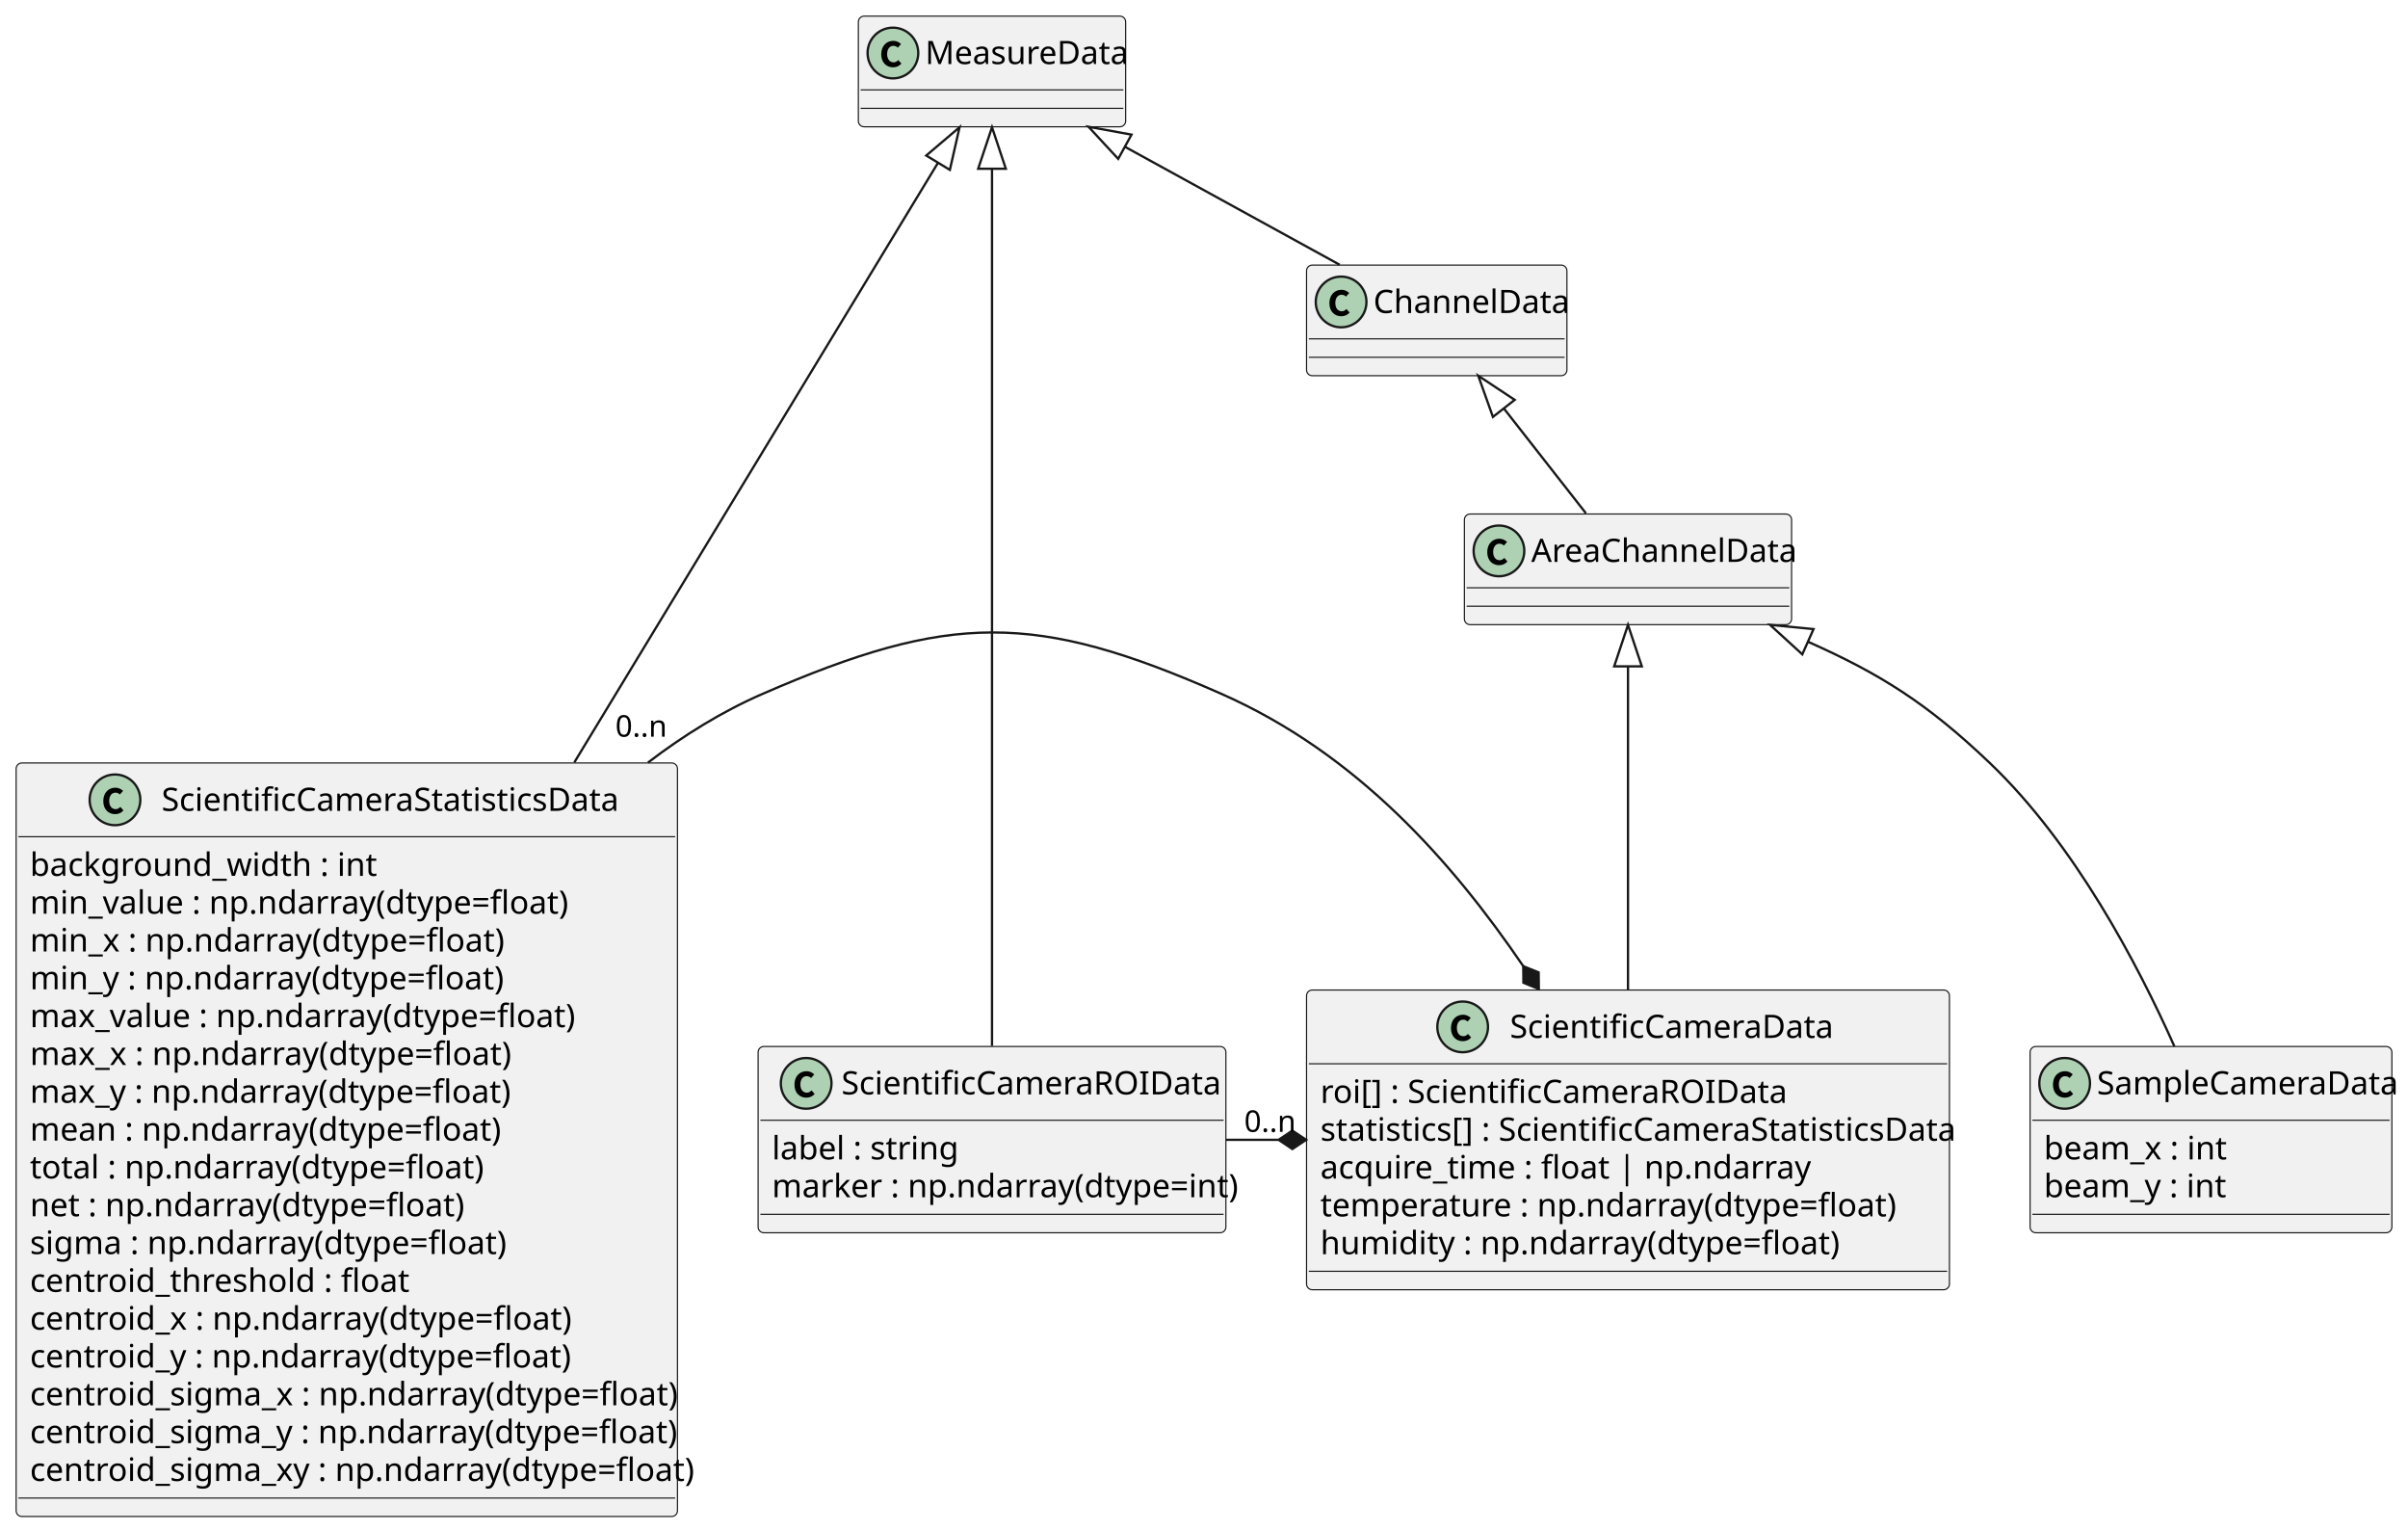
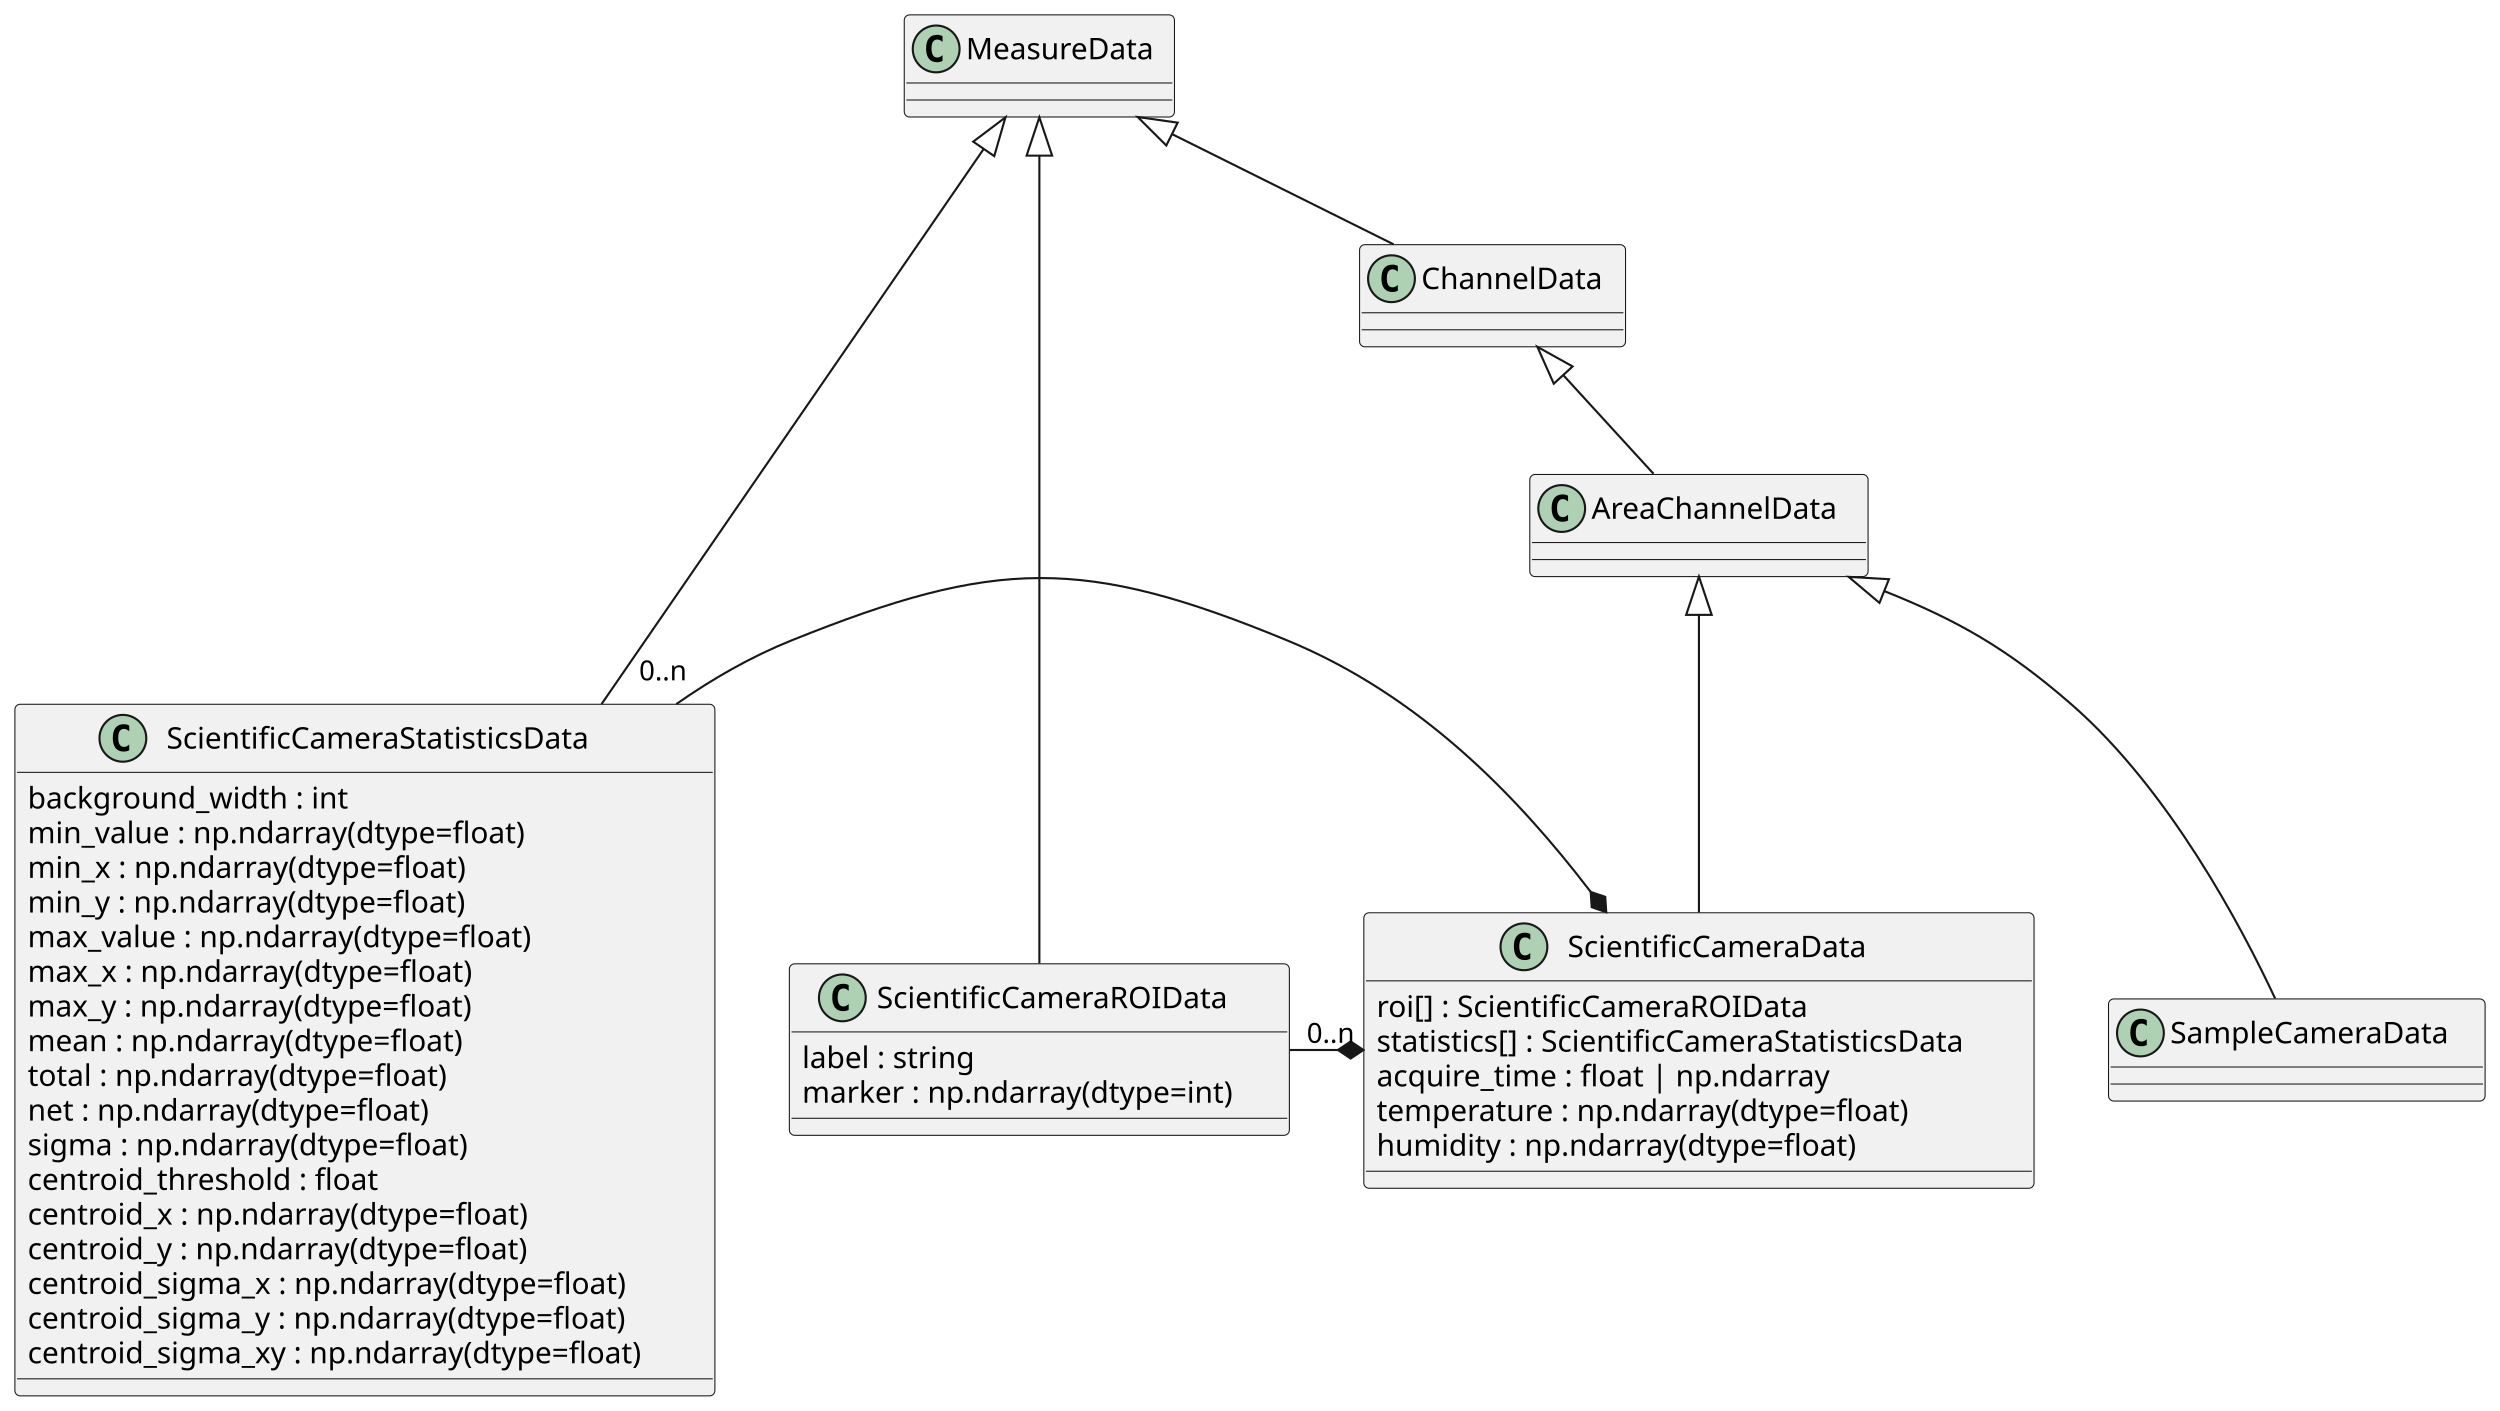
- <svg xmlns="http://www.w3.org/2000/svg" contentStyleType="text/css" height="664px" preserveAspectRatio="none" style="width:1045px;height:664px;background:#FFFFFF;" version="1.1" viewBox="0 0 1045 664" width="1045px" zoomAndPan="magnify">
+ <svg xmlns="http://www.w3.org/2000/svg" contentStyleType="text/css" height="663px" preserveAspectRatio="none" style="width:1175px;height:663px;background:#FFFFFF;" version="1.1" viewBox="0 0 1175 663" width="1175px" zoomAndPan="magnify">
  <defs />
  <g>
    <g id="elem_ChannelData">
-       <rect codeLine="3" fill="#F1F1F1" height="48" id="ChannelData" rx="2.5" ry="2.5" style="stroke:#181818;stroke-width:0.5;" width="113" x="567" y="115" />
-       <ellipse cx="582" cy="131" fill="#ADD1B2" rx="11" ry="11" style="stroke:#181818;stroke-width:1.0;" />
-       <path d="M582.047,137.203 C583.547,137.203 584.781,136.641 585.688,135.578 L584.312,134.062 C583.766,134.656 583.109,135.047 582.312,135.047 C580.641,135.047 579.484,133.719 579.484,131.438 C579.484,129.219 580.641,127.875 582.203,127.875 C583.016,127.875 583.609,128.188 584.141,128.672 L585.516,127.125 C584.766,126.391 583.609,125.719 582.203,125.719 C579.25,125.719 576.922,127.859 576.922,131.531 C576.922,135.25 579.297,137.203 582.047,137.203 Z " fill="#000000" />
-       <text fill="#000000" font-family="sans-serif" font-size="14" lengthAdjust="spacing" textLength="81" x="596" y="135.785">ChannelData</text>
-       <line style="stroke:#181818;stroke-width:0.5;" x1="568" x2="679" y1="147" y2="147" />
-       <line style="stroke:#181818;stroke-width:0.5;" x1="568" x2="679" y1="155" y2="155" />
+       <rect codeLine="3" fill="#F1F1F1" height="48" id="ChannelData" rx="2.5" ry="2.5" style="stroke:#181818;stroke-width:0.5;" width="125" x="639" y="115" />
+       <ellipse cx="654" cy="131" fill="#ADD1B2" rx="11" ry="11" style="stroke:#181818;stroke-width:1.0;" />
+       <path d="M656.984,136.641 Q656.406,136.938 655.766,137.078 Q655.125,137.234 654.422,137.234 Q651.906,137.234 650.578,135.594 Q649.266,133.938 649.266,130.812 Q649.266,127.672 650.578,126.031 Q651.906,124.375 654.422,124.375 Q655.125,124.375 655.766,124.531 Q656.422,124.672 656.984,124.969 L656.984,127.688 Q656.344,127.109 655.75,126.844 Q655.156,126.578 654.531,126.578 Q653.188,126.578 652.5,127.641 Q651.812,128.703 651.812,130.812 Q651.812,132.906 652.5,133.984 Q653.188,135.047 654.531,135.047 Q655.156,135.047 655.75,134.781 Q656.344,134.5 656.984,133.922 L656.984,136.641 Z " fill="#000000" />
+       <text fill="#000000" font-family="sans-serif" font-size="14" lengthAdjust="spacing" textLength="93" x="668" y="135.847">ChannelData</text>
+       <line style="stroke:#181818;stroke-width:0.5;" x1="640" x2="763" y1="147" y2="147" />
+       <line style="stroke:#181818;stroke-width:0.5;" x1="640" x2="763" y1="155" y2="155" />
    </g>
    <g id="elem_MeasureData">
-       <rect fill="#F1F1F1" height="48" id="MeasureData" rx="2.5" ry="2.5" style="stroke:#181818;stroke-width:0.5;" width="116" x="372.5" y="7" />
-       <ellipse cx="387.5" cy="23" fill="#ADD1B2" rx="11" ry="11" style="stroke:#181818;stroke-width:1.0;" />
-       <path d="M387.547,29.203 C389.047,29.203 390.281,28.641 391.188,27.578 L389.812,26.062 C389.266,26.656 388.609,27.047 387.812,27.047 C386.141,27.047 384.984,25.719 384.984,23.438 C384.984,21.219 386.141,19.875 387.703,19.875 C388.516,19.875 389.109,20.188 389.641,20.672 L391.016,19.125 C390.266,18.391 389.109,17.719 387.703,17.719 C384.75,17.719 382.422,19.859 382.422,23.531 C382.422,27.25 384.797,29.203 387.547,29.203 Z " fill="#000000" />
-       <text fill="#000000" font-family="sans-serif" font-size="14" lengthAdjust="spacing" textLength="84" x="401.5" y="27.785">MeasureData</text>
-       <line style="stroke:#181818;stroke-width:0.5;" x1="373.5" x2="487.5" y1="39" y2="39" />
-       <line style="stroke:#181818;stroke-width:0.5;" x1="373.5" x2="487.5" y1="47" y2="47" />
+       <rect fill="#F1F1F1" height="48" id="MeasureData" rx="2.5" ry="2.5" style="stroke:#181818;stroke-width:0.5;" width="127" x="425" y="7" />
+       <ellipse cx="440" cy="23" fill="#ADD1B2" rx="11" ry="11" style="stroke:#181818;stroke-width:1.0;" />
+       <path d="M442.984,28.641 Q442.406,28.938 441.766,29.078 Q441.125,29.234 440.422,29.234 Q437.906,29.234 436.578,27.594 Q435.266,25.938 435.266,22.812 Q435.266,19.672 436.578,18.031 Q437.906,16.375 440.422,16.375 Q441.125,16.375 441.766,16.531 Q442.422,16.672 442.984,16.969 L442.984,19.688 Q442.344,19.109 441.75,18.844 Q441.156,18.578 440.531,18.578 Q439.188,18.578 438.5,19.641 Q437.812,20.703 437.812,22.812 Q437.812,24.906 438.5,25.984 Q439.188,27.047 440.531,27.047 Q441.156,27.047 441.75,26.781 Q442.344,26.5 442.984,25.922 L442.984,28.641 Z " fill="#000000" />
+       <text fill="#000000" font-family="sans-serif" font-size="14" lengthAdjust="spacing" textLength="95" x="454" y="27.847">MeasureData</text>
+       <line style="stroke:#181818;stroke-width:0.5;" x1="426" x2="551" y1="39" y2="39" />
+       <line style="stroke:#181818;stroke-width:0.5;" x1="426" x2="551" y1="47" y2="47" />
    </g>
    <g id="elem_AreaChannelData">
-       <rect codeLine="5" fill="#F1F1F1" height="48" id="AreaChannelData" rx="2.5" ry="2.5" style="stroke:#181818;stroke-width:0.5;" width="142" x="635.5" y="223" />
-       <ellipse cx="650.5" cy="239" fill="#ADD1B2" rx="11" ry="11" style="stroke:#181818;stroke-width:1.0;" />
-       <path d="M650.547,245.203 C652.047,245.203 653.281,244.641 654.188,243.578 L652.812,242.062 C652.266,242.656 651.609,243.047 650.812,243.047 C649.141,243.047 647.984,241.719 647.984,239.438 C647.984,237.219 649.141,235.875 650.703,235.875 C651.516,235.875 652.109,236.188 652.641,236.672 L654.016,235.125 C653.266,234.391 652.109,233.719 650.703,233.719 C647.75,233.719 645.422,235.859 645.422,239.531 C645.422,243.25 647.797,245.203 650.547,245.203 Z " fill="#000000" />
-       <text fill="#000000" font-family="sans-serif" font-size="14" lengthAdjust="spacing" textLength="110" x="664.5" y="243.785">AreaChannelData</text>
-       <line style="stroke:#181818;stroke-width:0.5;" x1="636.5" x2="776.5" y1="255" y2="255" />
-       <line style="stroke:#181818;stroke-width:0.5;" x1="636.5" x2="776.5" y1="263" y2="263" />
+       <rect codeLine="5" fill="#F1F1F1" height="48" id="AreaChannelData" rx="2.5" ry="2.5" style="stroke:#181818;stroke-width:0.5;" width="159" x="719" y="223" />
+       <ellipse cx="734" cy="239" fill="#ADD1B2" rx="11" ry="11" style="stroke:#181818;stroke-width:1.0;" />
+       <path d="M736.984,244.641 Q736.406,244.938 735.766,245.078 Q735.125,245.234 734.422,245.234 Q731.906,245.234 730.578,243.594 Q729.266,241.938 729.266,238.812 Q729.266,235.672 730.578,234.031 Q731.906,232.375 734.422,232.375 Q735.125,232.375 735.766,232.531 Q736.422,232.672 736.984,232.969 L736.984,235.688 Q736.344,235.109 735.75,234.844 Q735.156,234.578 734.531,234.578 Q733.188,234.578 732.5,235.641 Q731.812,236.703 731.812,238.812 Q731.812,240.906 732.5,241.984 Q733.188,243.047 734.531,243.047 Q735.156,243.047 735.75,242.781 Q736.344,242.5 736.984,241.922 L736.984,244.641 Z " fill="#000000" />
+       <text fill="#000000" font-family="sans-serif" font-size="14" lengthAdjust="spacing" textLength="127" x="748" y="243.847">AreaChannelData</text>
+       <line style="stroke:#181818;stroke-width:0.5;" x1="720" x2="877" y1="255" y2="255" />
+       <line style="stroke:#181818;stroke-width:0.5;" x1="720" x2="877" y1="263" y2="263" />
    </g>
    <g id="elem_SampleCameraData">
-       <rect codeLine="7" fill="#F1F1F1" height="80.812" id="SampleCameraData" rx="2.5" ry="2.5" style="stroke:#181818;stroke-width:0.5;" width="157" x="881" y="454" />
-       <ellipse cx="896" cy="470" fill="#ADD1B2" rx="11" ry="11" style="stroke:#181818;stroke-width:1.0;" />
-       <path d="M896.047,476.203 C897.547,476.203 898.781,475.641 899.688,474.578 L898.312,473.062 C897.766,473.656 897.109,474.047 896.312,474.047 C894.641,474.047 893.484,472.719 893.484,470.438 C893.484,468.219 894.641,466.875 896.203,466.875 C897.016,466.875 897.609,467.188 898.141,467.672 L899.516,466.125 C898.766,465.391 897.609,464.719 896.203,464.719 C893.25,464.719 890.922,466.859 890.922,470.531 C890.922,474.25 893.297,476.203 896.047,476.203 Z " fill="#000000" />
-       <text fill="#000000" font-family="sans-serif" font-size="14" lengthAdjust="spacing" textLength="125" x="910" y="474.785">SampleCameraData</text>
-       <line style="stroke:#181818;stroke-width:0.5;" x1="882" x2="1037" y1="486" y2="486" />
-       <text fill="#000000" font-family="sans-serif" font-size="14" lengthAdjust="spacing" textLength="73" x="887" y="502.988">beam_x : int</text>
-       <text fill="#000000" font-family="sans-serif" font-size="14" lengthAdjust="spacing" textLength="73" x="887" y="519.394">beam_y : int</text>
-       <line style="stroke:#181818;stroke-width:0.5;" x1="882" x2="1037" y1="526.812" y2="526.812" />
+       <rect codeLine="7" fill="#F1F1F1" height="48" id="SampleCameraData" rx="2.5" ry="2.5" style="stroke:#181818;stroke-width:0.5;" width="177" x="991" y="469.5" />
+       <ellipse cx="1006" cy="485.5" fill="#ADD1B2" rx="11" ry="11" style="stroke:#181818;stroke-width:1.0;" />
+       <path d="M1008.984,491.141 Q1008.406,491.438 1007.766,491.578 Q1007.125,491.734 1006.422,491.734 Q1003.906,491.734 1002.578,490.094 Q1001.266,488.438 1001.266,485.312 Q1001.266,482.172 1002.578,480.531 Q1003.906,478.875 1006.422,478.875 Q1007.125,478.875 1007.766,479.031 Q1008.422,479.172 1008.984,479.469 L1008.984,482.188 Q1008.344,481.609 1007.75,481.344 Q1007.156,481.078 1006.531,481.078 Q1005.188,481.078 1004.5,482.141 Q1003.812,483.203 1003.812,485.312 Q1003.812,487.406 1004.5,488.484 Q1005.188,489.547 1006.531,489.547 Q1007.156,489.547 1007.75,489.281 Q1008.344,489 1008.984,488.422 L1008.984,491.141 Z " fill="#000000" />
+       <text fill="#000000" font-family="sans-serif" font-size="14" lengthAdjust="spacing" textLength="145" x="1020" y="490.347">SampleCameraData</text>
+       <line style="stroke:#181818;stroke-width:0.5;" x1="992" x2="1167" y1="501.5" y2="501.5" />
+       <line style="stroke:#181818;stroke-width:0.5;" x1="992" x2="1167" y1="509.5" y2="509.5" />
    </g>
    <g id="elem_ScientificCameraData">
-       <rect codeLine="21" fill="#F1F1F1" height="130.031" id="ScientificCameraData" rx="2.5" ry="2.5" style="stroke:#181818;stroke-width:0.5;" width="279" x="567" y="429.5" />
-       <ellipse cx="634.75" cy="445.5" fill="#ADD1B2" rx="11" ry="11" style="stroke:#181818;stroke-width:1.0;" />
-       <path d="M634.797,451.703 C636.297,451.703 637.531,451.141 638.438,450.078 L637.062,448.562 C636.516,449.156 635.859,449.547 635.062,449.547 C633.391,449.547 632.234,448.219 632.234,445.938 C632.234,443.719 633.391,442.375 634.953,442.375 C635.766,442.375 636.359,442.688 636.891,443.172 L638.266,441.625 C637.516,440.891 636.359,440.219 634.953,440.219 C632,440.219 629.672,442.359 629.672,446.031 C629.672,449.75 632.047,451.703 634.797,451.703 Z " fill="#000000" />
-       <text fill="#000000" font-family="sans-serif" font-size="14" lengthAdjust="spacing" textLength="135" x="655.25" y="450.285">ScientificCameraData</text>
-       <line style="stroke:#181818;stroke-width:0.5;" x1="568" x2="845" y1="461.5" y2="461.5" />
-       <text fill="#000000" font-family="sans-serif" font-size="14" lengthAdjust="spacing" textLength="191" x="573" y="478.488">roi[] : ScientificCameraROIData</text>
-       <text fill="#000000" font-family="sans-serif" font-size="14" lengthAdjust="spacing" textLength="267" x="573" y="494.894">statistics[] : ScientificCameraStatisticsData</text>
-       <text fill="#000000" font-family="sans-serif" font-size="14" lengthAdjust="spacing" textLength="195" x="573" y="511.301">acquire_time : float | np.ndarray</text>
-       <text fill="#000000" font-family="sans-serif" font-size="14" lengthAdjust="spacing" textLength="237" x="573" y="527.707">temperature : np.ndarray(dtype=float)</text>
-       <text fill="#000000" font-family="sans-serif" font-size="14" lengthAdjust="spacing" textLength="214" x="573" y="544.113">humidity : np.ndarray(dtype=float)</text>
-       <line style="stroke:#181818;stroke-width:0.5;" x1="568" x2="845" y1="551.531" y2="551.531" />
+       <rect codeLine="19" fill="#F1F1F1" height="129.484" id="ScientificCameraData" rx="2.5" ry="2.5" style="stroke:#181818;stroke-width:0.5;" width="315" x="641" y="429" />
+       <ellipse cx="716.25" cy="445" fill="#ADD1B2" rx="11" ry="11" style="stroke:#181818;stroke-width:1.0;" />
+       <path d="M719.234,450.641 Q718.656,450.938 718.016,451.078 Q717.375,451.234 716.672,451.234 Q714.156,451.234 712.828,449.594 Q711.516,447.938 711.516,444.812 Q711.516,441.672 712.828,440.031 Q714.156,438.375 716.672,438.375 Q717.375,438.375 718.016,438.531 Q718.672,438.672 719.234,438.969 L719.234,441.688 Q718.594,441.109 718,440.844 Q717.406,440.578 716.781,440.578 Q715.438,440.578 714.75,441.641 Q714.062,442.703 714.062,444.812 Q714.062,446.906 714.75,447.984 Q715.438,449.047 716.781,449.047 Q717.406,449.047 718,448.781 Q718.594,448.5 719.234,447.922 L719.234,450.641 Z " fill="#000000" />
+       <text fill="#000000" font-family="sans-serif" font-size="14" lengthAdjust="spacing" textLength="156" x="736.75" y="449.847">ScientificCameraData</text>
+       <line style="stroke:#181818;stroke-width:0.5;" x1="642" x2="955" y1="461" y2="461" />
+       <text fill="#000000" font-family="sans-serif" font-size="14" lengthAdjust="spacing" textLength="223" x="647" y="477.995">roi[] : ScientificCameraROIData</text>
+       <text fill="#000000" font-family="sans-serif" font-size="14" lengthAdjust="spacing" textLength="303" x="647" y="494.292">statistics[] : ScientificCameraStatisticsData</text>
+       <text fill="#000000" font-family="sans-serif" font-size="14" lengthAdjust="spacing" textLength="229" x="647" y="510.589">acquire_time : float | np.ndarray</text>
+       <text fill="#000000" font-family="sans-serif" font-size="14" lengthAdjust="spacing" textLength="275" x="647" y="526.886">temperature : np.ndarray(dtype=float)</text>
+       <text fill="#000000" font-family="sans-serif" font-size="14" lengthAdjust="spacing" textLength="247" x="647" y="543.183">humidity : np.ndarray(dtype=float)</text>
+       <line style="stroke:#181818;stroke-width:0.5;" x1="642" x2="955" y1="550.484" y2="550.484" />
    </g>
    <g id="elem_ScientificCameraROIData">
-       <rect codeLine="31" fill="#F1F1F1" height="80.812" id="ScientificCameraROIData" rx="2.5" ry="2.5" style="stroke:#181818;stroke-width:0.5;" width="203" x="329" y="454" />
-       <ellipse cx="349.85" cy="470" fill="#ADD1B2" rx="11" ry="11" style="stroke:#181818;stroke-width:1.0;" />
-       <path d="M349.897,476.203 C351.397,476.203 352.631,475.641 353.538,474.578 L352.163,473.062 C351.616,473.656 350.959,474.047 350.163,474.047 C348.491,474.047 347.334,472.719 347.334,470.438 C347.334,468.219 348.491,466.875 350.053,466.875 C350.866,466.875 351.459,467.188 351.991,467.672 L353.366,466.125 C352.616,465.391 351.459,464.719 350.053,464.719 C347.1,464.719 344.772,466.859 344.772,470.531 C344.772,474.25 347.147,476.203 349.897,476.203 Z " fill="#000000" />
-       <text fill="#000000" font-family="sans-serif" font-size="14" lengthAdjust="spacing" textLength="158" x="365.15" y="474.785">ScientificCameraROIData</text>
-       <line style="stroke:#181818;stroke-width:0.5;" x1="330" x2="531" y1="486" y2="486" />
-       <text fill="#000000" font-family="sans-serif" font-size="14" lengthAdjust="spacing" textLength="74" x="335" y="502.988">label : string</text>
-       <text fill="#000000" font-family="sans-serif" font-size="14" lengthAdjust="spacing" textLength="191" x="335" y="519.394">marker : np.ndarray(dtype=int)</text>
-       <line style="stroke:#181818;stroke-width:0.5;" x1="330" x2="531" y1="526.812" y2="526.812" />
+       <rect codeLine="29" fill="#F1F1F1" height="80.594" id="ScientificCameraROIData" rx="2.5" ry="2.5" style="stroke:#181818;stroke-width:0.5;" width="235" x="371" y="453" />
+       <ellipse cx="395.9" cy="469" fill="#ADD1B2" rx="11" ry="11" style="stroke:#181818;stroke-width:1.0;" />
+       <path d="M398.884,474.641 Q398.306,474.938 397.666,475.078 Q397.025,475.234 396.322,475.234 Q393.806,475.234 392.478,473.594 Q391.166,471.938 391.166,468.812 Q391.166,465.672 392.478,464.031 Q393.806,462.375 396.322,462.375 Q397.025,462.375 397.666,462.531 Q398.322,462.672 398.884,462.969 L398.884,465.688 Q398.244,465.109 397.65,464.844 Q397.056,464.578 396.431,464.578 Q395.087,464.578 394.4,465.641 Q393.712,466.703 393.712,468.812 Q393.712,470.906 394.4,471.984 Q395.087,473.047 396.431,473.047 Q397.056,473.047 397.65,472.781 Q398.244,472.5 398.884,471.922 L398.884,474.641 Z " fill="#000000" />
+       <text fill="#000000" font-family="sans-serif" font-size="14" lengthAdjust="spacing" textLength="181" x="412.1" y="473.847">ScientificCameraROIData</text>
+       <line style="stroke:#181818;stroke-width:0.5;" x1="372" x2="605" y1="485" y2="485" />
+       <text fill="#000000" font-family="sans-serif" font-size="14" lengthAdjust="spacing" textLength="88" x="377" y="501.995">label : string</text>
+       <text fill="#000000" font-family="sans-serif" font-size="14" lengthAdjust="spacing" textLength="223" x="377" y="518.292">marker : np.ndarray(dtype=int)</text>
+       <line style="stroke:#181818;stroke-width:0.5;" x1="372" x2="605" y1="525.594" y2="525.594" />
    </g>
    <g id="elem_ScientificCameraStatisticsData">
-       <rect codeLine="36" fill="#F1F1F1" height="326.906" id="ScientificCameraStatisticsData" rx="2.5" ry="2.5" style="stroke:#181818;stroke-width:0.5;" width="287" x="7" y="331" />
-       <ellipse cx="49.9" cy="347" fill="#ADD1B2" rx="11" ry="11" style="stroke:#181818;stroke-width:1.0;" />
-       <path d="M49.947,353.203 C51.447,353.203 52.681,352.641 53.587,351.578 L52.212,350.062 C51.666,350.656 51.009,351.047 50.212,351.047 C48.541,351.047 47.384,349.719 47.384,347.438 C47.384,345.219 48.541,343.875 50.103,343.875 C50.916,343.875 51.509,344.188 52.041,344.672 L53.416,343.125 C52.666,342.391 51.509,341.719 50.103,341.719 C47.15,341.719 44.822,343.859 44.822,347.531 C44.822,351.25 47.197,353.203 49.947,353.203 Z " fill="#000000" />
-       <text fill="#000000" font-family="sans-serif" font-size="14" lengthAdjust="spacing" textLength="193" x="70.1" y="351.785">ScientificCameraStatisticsData</text>
-       <line style="stroke:#181818;stroke-width:0.5;" x1="8" x2="293" y1="363" y2="363" />
-       <text fill="#000000" font-family="sans-serif" font-size="14" lengthAdjust="spacing" textLength="141" x="13" y="379.988">background_width : int</text>
-       <text fill="#000000" font-family="sans-serif" font-size="14" lengthAdjust="spacing" textLength="222" x="13" y="396.394">min_value : np.ndarray(dtype=float)</text>
-       <text fill="#000000" font-family="sans-serif" font-size="14" lengthAdjust="spacing" textLength="196" x="13" y="412.801">min_x : np.ndarray(dtype=float)</text>
-       <text fill="#000000" font-family="sans-serif" font-size="14" lengthAdjust="spacing" textLength="196" x="13" y="429.207">min_y : np.ndarray(dtype=float)</text>
-       <text fill="#000000" font-family="sans-serif" font-size="14" lengthAdjust="spacing" textLength="226" x="13" y="445.613">max_value : np.ndarray(dtype=float)</text>
-       <text fill="#000000" font-family="sans-serif" font-size="14" lengthAdjust="spacing" textLength="200" x="13" y="462.019">max_x : np.ndarray(dtype=float)</text>
-       <text fill="#000000" font-family="sans-serif" font-size="14" lengthAdjust="spacing" textLength="200" x="13" y="478.426">max_y : np.ndarray(dtype=float)</text>
-       <text fill="#000000" font-family="sans-serif" font-size="14" lengthAdjust="spacing" textLength="195" x="13" y="494.832">mean : np.ndarray(dtype=float)</text>
-       <text fill="#000000" font-family="sans-serif" font-size="14" lengthAdjust="spacing" textLength="189" x="13" y="511.238">total : np.ndarray(dtype=float)</text>
-       <text fill="#000000" font-family="sans-serif" font-size="14" lengthAdjust="spacing" textLength="180" x="13" y="527.644">net : np.ndarray(dtype=float)</text>
-       <text fill="#000000" font-family="sans-serif" font-size="14" lengthAdjust="spacing" textLength="198" x="13" y="544.051">sigma : np.ndarray(dtype=float)</text>
-       <text fill="#000000" font-family="sans-serif" font-size="14" lengthAdjust="spacing" textLength="154" x="13" y="560.457">centroid_threshold : float</text>
-       <text fill="#000000" font-family="sans-serif" font-size="14" lengthAdjust="spacing" textLength="224" x="13" y="576.863">centroid_x : np.ndarray(dtype=float)</text>
-       <text fill="#000000" font-family="sans-serif" font-size="14" lengthAdjust="spacing" textLength="224" x="13" y="593.269">centroid_y : np.ndarray(dtype=float)</text>
-       <text fill="#000000" font-family="sans-serif" font-size="14" lengthAdjust="spacing" textLength="268" x="13" y="609.676">centroid_sigma_x : np.ndarray(dtype=float)</text>
-       <text fill="#000000" font-family="sans-serif" font-size="14" lengthAdjust="spacing" textLength="268" x="13" y="626.082">centroid_sigma_y : np.ndarray(dtype=float)</text>
-       <text fill="#000000" font-family="sans-serif" font-size="14" lengthAdjust="spacing" textLength="275" x="13" y="642.488">centroid_sigma_xy : np.ndarray(dtype=float)</text>
-       <line style="stroke:#181818;stroke-width:0.5;" x1="8" x2="293" y1="649.906" y2="649.906" />
+       <rect codeLine="34" fill="#F1F1F1" height="325.047" id="ScientificCameraStatisticsData" rx="2.5" ry="2.5" style="stroke:#181818;stroke-width:0.5;" width="329" x="7" y="331" />
+       <ellipse cx="57.75" cy="347" fill="#ADD1B2" rx="11" ry="11" style="stroke:#181818;stroke-width:1.0;" />
+       <path d="M60.734,352.641 Q60.156,352.938 59.516,353.078 Q58.875,353.234 58.172,353.234 Q55.656,353.234 54.328,351.594 Q53.016,349.938 53.016,346.812 Q53.016,343.672 54.328,342.031 Q55.656,340.375 58.172,340.375 Q58.875,340.375 59.516,340.531 Q60.172,340.672 60.734,340.969 L60.734,343.688 Q60.094,343.109 59.5,342.844 Q58.906,342.578 58.281,342.578 Q56.938,342.578 56.25,343.641 Q55.562,344.703 55.562,346.812 Q55.562,348.906 56.25,349.984 Q56.938,351.047 58.281,351.047 Q58.906,351.047 59.5,350.781 Q60.094,350.5 60.734,349.922 L60.734,352.641 Z " fill="#000000" />
+       <text fill="#000000" font-family="sans-serif" font-size="14" lengthAdjust="spacing" textLength="219" x="78.25" y="351.847">ScientificCameraStatisticsData</text>
+       <line style="stroke:#181818;stroke-width:0.5;" x1="8" x2="335" y1="363" y2="363" />
+       <text fill="#000000" font-family="sans-serif" font-size="14" lengthAdjust="spacing" textLength="161" x="13" y="379.995">background_width : int</text>
+       <text fill="#000000" font-family="sans-serif" font-size="14" lengthAdjust="spacing" textLength="258" x="13" y="396.292">min_value : np.ndarray(dtype=float)</text>
+       <text fill="#000000" font-family="sans-serif" font-size="14" lengthAdjust="spacing" textLength="227" x="13" y="412.589">min_x : np.ndarray(dtype=float)</text>
+       <text fill="#000000" font-family="sans-serif" font-size="14" lengthAdjust="spacing" textLength="227" x="13" y="428.886">min_y : np.ndarray(dtype=float)</text>
+       <text fill="#000000" font-family="sans-serif" font-size="14" lengthAdjust="spacing" textLength="262" x="13" y="445.183">max_value : np.ndarray(dtype=float)</text>
+       <text fill="#000000" font-family="sans-serif" font-size="14" lengthAdjust="spacing" textLength="231" x="13" y="461.479">max_x : np.ndarray(dtype=float)</text>
+       <text fill="#000000" font-family="sans-serif" font-size="14" lengthAdjust="spacing" textLength="231" x="13" y="477.776">max_y : np.ndarray(dtype=float)</text>
+       <text fill="#000000" font-family="sans-serif" font-size="14" lengthAdjust="spacing" textLength="226" x="13" y="494.073">mean : np.ndarray(dtype=float)</text>
+       <text fill="#000000" font-family="sans-serif" font-size="14" lengthAdjust="spacing" textLength="217" x="13" y="510.37">total : np.ndarray(dtype=float)</text>
+       <text fill="#000000" font-family="sans-serif" font-size="14" lengthAdjust="spacing" textLength="208" x="13" y="526.667">net : np.ndarray(dtype=float)</text>
+       <text fill="#000000" font-family="sans-serif" font-size="14" lengthAdjust="spacing" textLength="228" x="13" y="542.964">sigma : np.ndarray(dtype=float)</text>
+       <text fill="#000000" font-family="sans-serif" font-size="14" lengthAdjust="spacing" textLength="178" x="13" y="559.261">centroid_threshold : float</text>
+       <text fill="#000000" font-family="sans-serif" font-size="14" lengthAdjust="spacing" textLength="259" x="13" y="575.558">centroid_x : np.ndarray(dtype=float)</text>
+       <text fill="#000000" font-family="sans-serif" font-size="14" lengthAdjust="spacing" textLength="259" x="13" y="591.855">centroid_y : np.ndarray(dtype=float)</text>
+       <text fill="#000000" font-family="sans-serif" font-size="14" lengthAdjust="spacing" textLength="309" x="13" y="608.151">centroid_sigma_x : np.ndarray(dtype=float)</text>
+       <text fill="#000000" font-family="sans-serif" font-size="14" lengthAdjust="spacing" textLength="309" x="13" y="624.448">centroid_sigma_y : np.ndarray(dtype=float)</text>
+       <text fill="#000000" font-family="sans-serif" font-size="14" lengthAdjust="spacing" textLength="317" x="13" y="640.745">centroid_sigma_xy : np.ndarray(dtype=float)</text>
+       <line style="stroke:#181818;stroke-width:0.5;" x1="8" x2="335" y1="648.047" y2="648.047" />
    </g>
    <g id="link_MeasureData_ChannelData">
-       <path d="M488.157,63.666 C520.417,81.386 549.05,97.11 581.37,114.86 " fill="none" id="MeasureData-backto-ChannelData" style="stroke:#181818;stroke-width:1.0;" />
-       <polygon fill="none" points="472.38,55,485.268,68.925,491.045,58.407,472.38,55" style="stroke:#181818;stroke-width:1.0;" />
+       <path d="M550.834,63.021 C586.434,80.741 619.33,97.11 655.01,114.86 " fill="none" id="MeasureData-backto-ChannelData" style="stroke:#181818;stroke-width:1.0;" />
+       <polygon fill="none" points="534.72,55,548.16,68.392,553.508,57.65,534.72,55" style="stroke:#181818;stroke-width:1.0;" />
    </g>
    <g id="link_ChannelData_AreaChannelData">
-       <path d="M652.608,177.172 C666.438,194.832 674.35,204.94 688.24,222.68 " fill="none" id="ChannelData-backto-AreaChannelData" style="stroke:#181818;stroke-width:1.0;" />
-       <polygon fill="none" points="641.51,163,647.884,180.871,657.332,173.472,641.51,163" style="stroke:#181818;stroke-width:1.0;" />
+       <path d="M734.702,176.279 C750.861,193.939 760.93,204.94 777.16,222.68 " fill="none" id="ChannelData-backto-AreaChannelData" style="stroke:#181818;stroke-width:1.0;" />
+       <polygon fill="none" points="722.55,163,730.275,180.33,739.128,172.229,722.55,163" style="stroke:#181818;stroke-width:1.0;" />
    </g>
    <g id="link_AreaChannelData_SampleCameraData">
-       <path d="M784.585,278.399 C815.795,292.289 836.28,305.04 863.5,331 C900.25,366.05 927.69,418.23 943.62,453.95 " fill="none" id="AreaChannelData-backto-SampleCameraData" style="stroke:#181818;stroke-width:1.0;" />
-       <polygon fill="none" points="768.14,271.08,782.145,283.88,787.024,272.917,768.14,271.08" style="stroke:#181818;stroke-width:1.0;" />
+       <path d="M885.577,277.794 C919.767,291.444 943.2,304.61 973.5,331 C1019.28,370.86 1053.31,435.09 1069.32,469.3 " fill="none" id="AreaChannelData-backto-SampleCameraData" style="stroke:#181818;stroke-width:1.0;" />
+       <polygon fill="none" points="868.86,271.12,883.352,283.366,887.802,272.222,868.86,271.12" style="stroke:#181818;stroke-width:1.0;" />
    </g>
    <g id="link_AreaChannelData_ScientificCameraData">
-       <path d="M706.5,289.1 C706.5,324.96 706.5,377.34 706.5,429.36 " fill="none" id="AreaChannelData-backto-ScientificCameraData" style="stroke:#181818;stroke-width:1.0;" />
-       <polygon fill="none" points="706.5,271.1,700.5,289.1,712.5,289.1,706.5,271.1" style="stroke:#181818;stroke-width:1.0;" />
+       <path d="M798.5,289 C798.5,324.78 798.5,377.05 798.5,428.88 " fill="none" id="AreaChannelData-backto-ScientificCameraData" style="stroke:#181818;stroke-width:1.0;" />
+       <polygon fill="none" points="798.5,271,792.5,289,804.5,289,798.5,271" style="stroke:#181818;stroke-width:1.0;" />
    </g>
    <g id="link_ScientificCameraStatisticsData_ScientificCameraData">
-       <path codeLine="26" d="M281.2,330.83 C296.76,318.95 313.41,308.65 331,301 C412.11,265.74 449.09,265.29 530,301 C589.07,327.07 630.149,373.846 661.049,419.156 " fill="none" id="ScientificCameraStatisticsData-to-ScientificCameraData" style="stroke:#181818;stroke-width:1.0;" />
-       <polygon fill="#181818" points="667.81,429.07,667.734,421.859,661.049,419.156,661.125,426.367,667.81,429.07" style="stroke:#181818;stroke-width:1.0;" />
-       <text fill="#000000" font-family="sans-serif" font-size="13" lengthAdjust="spacing" textLength="20" x="267.046" y="319.607">0..n</text>
+       <path codeLine="24" d="M317.86,330.92 C334.95,318.95 353.09,308.61 372,301 C468.07,262.35 509.28,261.49 605,301 C667.42,326.76 713.006,373.961 747.636,419.201 " fill="none" id="ScientificCameraStatisticsData-to-ScientificCameraData" style="stroke:#181818;stroke-width:1.0;" />
+       <polygon fill="#181818" points="754.93,428.73,754.459,421.534,747.636,419.201,748.107,426.397,754.93,428.73" style="stroke:#181818;stroke-width:1.0;" />
+       <text fill="#000000" font-family="sans-serif" font-size="13" lengthAdjust="spacing" textLength="24" x="300.368" y="319.751">0..n</text>
    </g>
    <g id="link_ScientificCameraROIData_ScientificCameraData">
-       <path codeLine="28" d="M532.11,494.5 C543.69,494.5 543.27,494.5 554.85,494.5 " fill="none" id="ScientificCameraROIData-to-ScientificCameraData-1" style="stroke:#181818;stroke-width:1.0;" />
-       <polygon fill="#181818" points="566.85,494.5,560.85,490.5,554.85,494.5,560.85,498.5,566.85,494.5" style="stroke:#181818;stroke-width:1.0;" />
-       <text fill="#000000" font-family="sans-serif" font-size="13" lengthAdjust="spacing" textLength="20" x="539.958" y="491.048">0..n</text>
+       <path codeLine="26" d="M606.26,493.5 C617.78,493.5 617.29,493.5 628.81,493.5 " fill="none" id="ScientificCameraROIData-to-ScientificCameraData-1" style="stroke:#181818;stroke-width:1.0;" />
+       <polygon fill="#181818" points="640.81,493.5,634.81,489.5,628.81,493.5,634.81,497.5,640.81,493.5" style="stroke:#181818;stroke-width:1.0;" />
+       <text fill="#000000" font-family="sans-serif" font-size="13" lengthAdjust="spacing" textLength="24" x="614.167" y="490.126">0..n</text>
    </g>
    <g id="link_MeasureData_ScientificCameraROIData">
-       <path d="M430.5,73.2 C430.5,147.23 430.5,360.39 430.5,453.77 " fill="none" id="MeasureData-backto-ScientificCameraROIData" style="stroke:#181818;stroke-width:1.0;" />
-       <polygon fill="none" points="430.5,55.2,424.5,73.2,436.5,73.2,430.5,55.2" style="stroke:#181818;stroke-width:1.0;" />
+       <path d="M488.5,73.15 C488.5,147.02 488.5,359.68 488.5,452.86 " fill="none" id="MeasureData-backto-ScientificCameraROIData" style="stroke:#181818;stroke-width:1.0;" />
+       <polygon fill="none" points="488.5,55.15,482.5,73.15,494.5,73.15,488.5,55.15" style="stroke:#181818;stroke-width:1.0;" />
    </g>
    <g id="link_MeasureData_ScientificCameraStatisticsData">
-       <path d="M407.083,70.589 C376.613,120.809 311.61,227.96 249.25,330.73 " fill="none" id="MeasureData-backto-ScientificCameraStatisticsData" style="stroke:#181818;stroke-width:1.0;" />
-       <polygon fill="none" points="416.42,55.2,401.953,67.477,412.213,73.701,416.42,55.2" style="stroke:#181818;stroke-width:1.0;" />
+       <path d="M462.354,69.977 C427.764,120.227 353.44,228.2 282.72,330.93 " fill="none" id="MeasureData-backto-ScientificCameraStatisticsData" style="stroke:#181818;stroke-width:1.0;" />
+       <polygon fill="none" points="472.56,55.15,457.412,66.575,467.296,73.379,472.56,55.15" style="stroke:#181818;stroke-width:1.0;" />
    </g>
  </g>
</svg>
